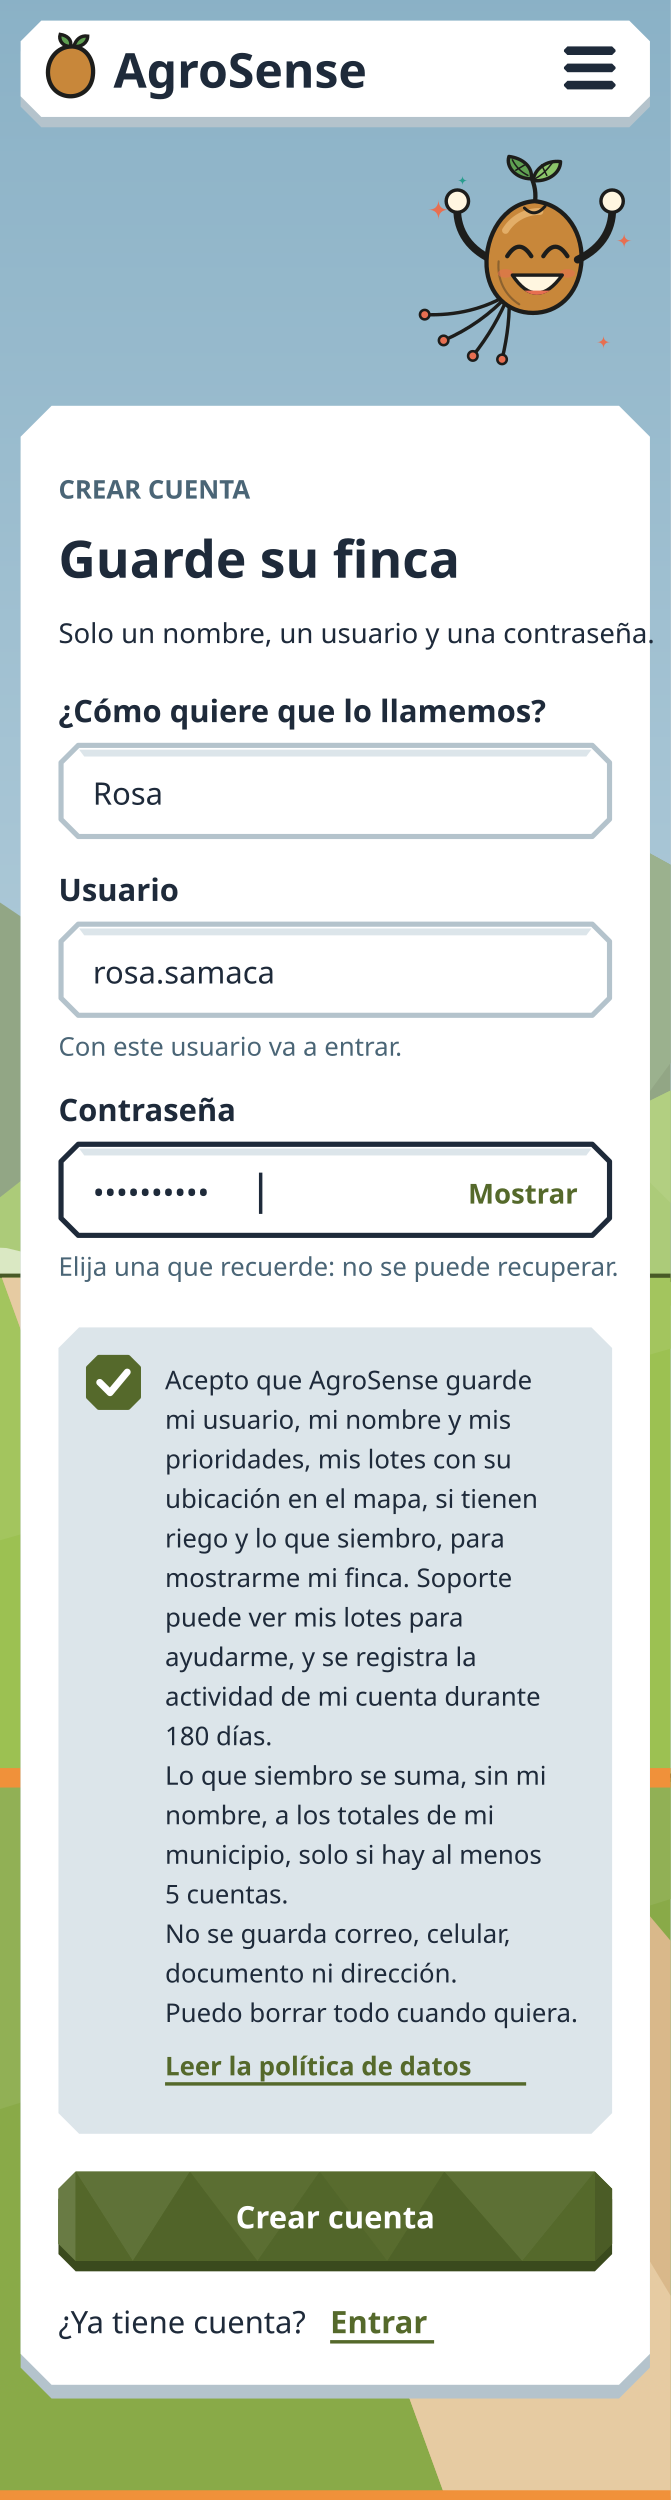
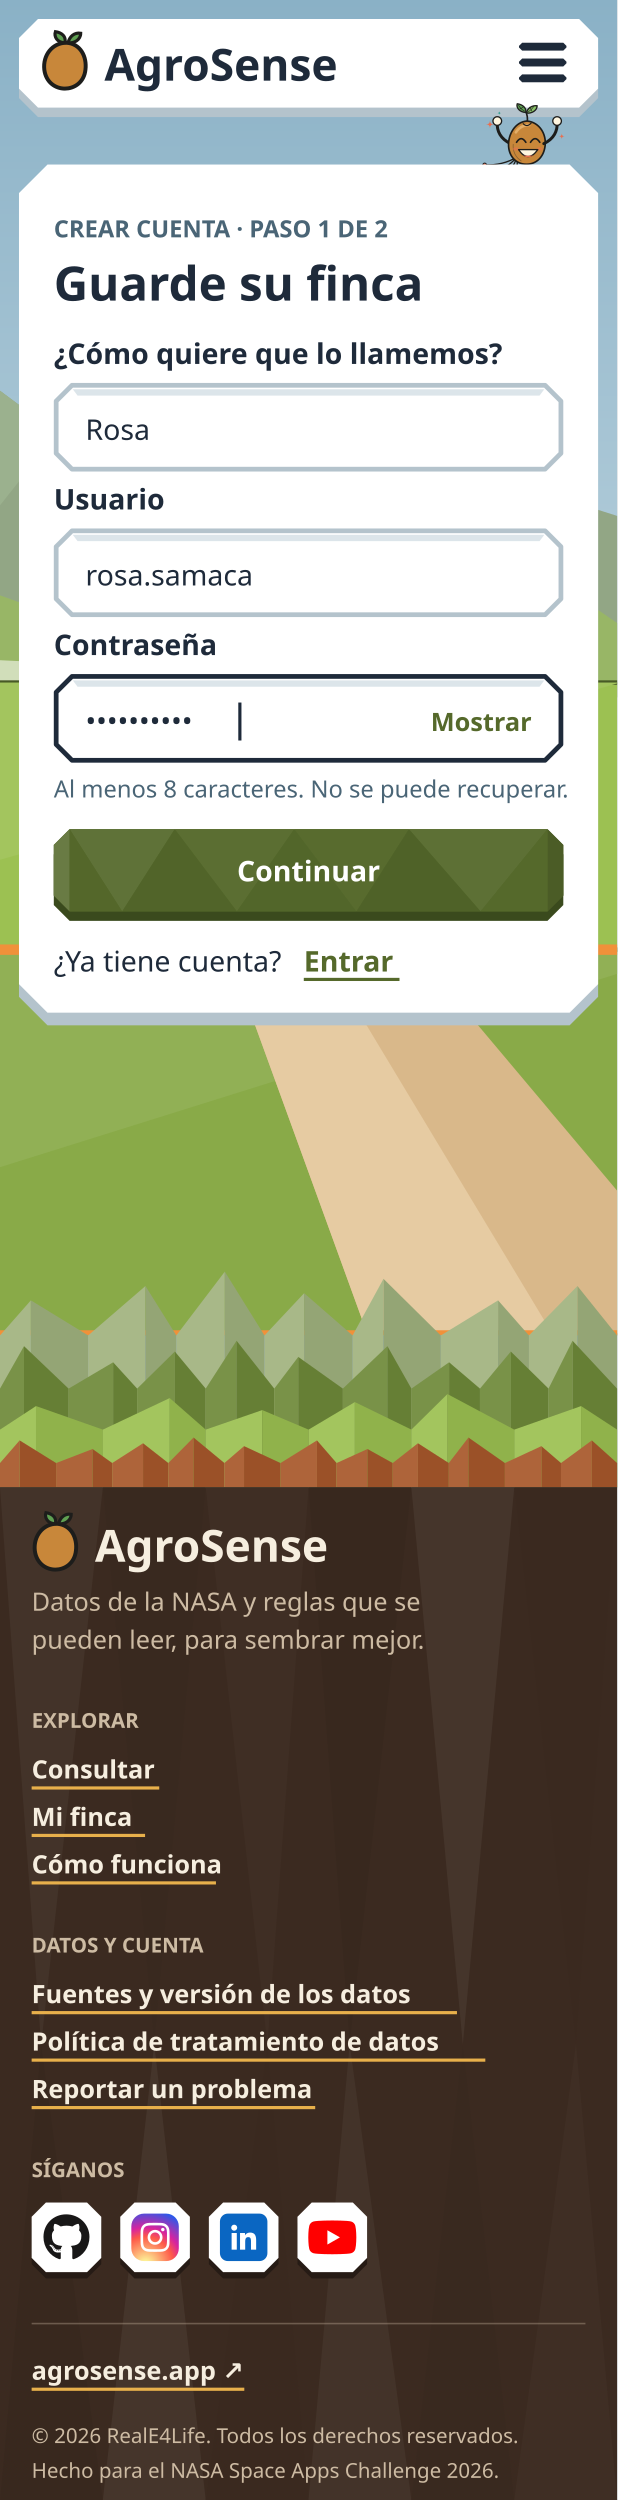
- <svg xmlns="http://www.w3.org/2000/svg" width="390" height="1454" viewBox="0 0 390 1454">
-   <rect width="390" height="1454" fill="#8FA9B8" />
+ <svg xmlns="http://www.w3.org/2000/svg" width="390" height="1580" viewBox="0 0 390 1580">
+   <rect width="390" height="1580" fill="#8FA9B8" />
  <defs>
-     <clipPath id="recorte-registro-m">
-       <rect width="390" height="1454" />
+     <clipPath id="recorte-registro-m1">
+       <rect width="390" height="844" />
    </clipPath>
  </defs>
-   <g id="fondo" clip-path="url(#recorte-registro-m)">
-     <g transform="translate(-968.2 0) scale(1.61556)">
+   <g id="fondo" clip-path="url(#recorte-registro-m1)">
+     <g transform="translate(-480.2 0) scale(0.937778)">
      <g id="cielo">
        <defs>
          <linearGradient id="cielo-vereda" x1="0" y1="0" x2="0" y2="1">
            <stop offset="0" stop-color="#8AB1C6" />
            <stop offset="1" stop-color="#E0ECF1" />
          </linearGradient>
        </defs>
        <rect width="1440" height="900" fill="url(#cielo-vereda)" />
      </g>
      <g id="lejano">
        <polygon points="-40,393.222 17.606,295.331 57.566,230.245 52.22,470 -40,470" fill="#A6BA99" />
        <polygon points="57.566,230.245 101.401,304.605 158.177,381.239 158.177,470 52.22,470" fill="#92A685" />
        <polygon points="17.606,295.331 57.566,230.245 34.913,382.666" fill="#ABBF9F" />
        <polygon points="57.566,230.245 101.401,304.605 76.811,387.302" fill="#9BB18E" />
        <polygon points="158.177,381.239 303.641,266.091 410.507,187.566 409.388,470 158.177,470" fill="#A6BA99" />
        <polygon points="410.507,187.566 550.547,292.056 667.812,371.044 667.812,470 409.388,470" fill="#92A685" />
        <polygon points="303.641,266.091 410.507,187.566 356.514,368.045" fill="#ABBF9F" />
        <polygon points="410.507,187.566 550.547,292.056 479.967,381.028" fill="#9BB18E" />
        <polygon points="667.812,371.044 727.786,317.937 790.483,283.727 776.651,470 667.812,470" fill="#A6BA99" />
        <polygon points="790.483,283.727 877.992,331.801 997.726,369.864 997.726,470 776.651,470" fill="#92A685" />
        <polygon points="727.786,317.937 790.483,283.727 752.218,393.969" fill="#ABBF9F" />
        <polygon points="790.483,283.727 877.992,331.801 827.321,400.901" fill="#9BB18E" />
        <polygon points="997.726,369.864 1125.98,279.314 1220.45,234.059 1206.02,470 997.726,470" fill="#A6BA99" />
        <polygon points="1220.45,234.059 1338.11,309.047 1480,387.666 1480,470 1206.02,470" fill="#92A685" />
        <polygon points="1125.98,279.314 1220.45,234.059 1166,374.657" fill="#ABBF9F" />
        <polygon points="1220.45,234.059 1338.11,309.047 1272.06,389.524" fill="#9BB18E" />
      </g>
      <g id="medio">
        <polygon points="-40,453.72 30.942,424.23 87.808,401.53 81.83,470 -40,470" fill="#ACCB79" />
        <polygon points="87.808,401.53 163.929,419.574 252.098,432.524 252.098,470 81.83,470" fill="#98B666" />
        <polygon points="30.942,424.23 87.808,401.53 56.386,447.115" fill="#B2CF81" />
        <polygon points="87.808,401.53 163.929,419.574 122.879,444.787" fill="#A2C26D" />
        <polygon points="252.098,432.524 325.909,371.11 403.414,346.407 437.602,470 252.098,470" fill="#ACCB79" />
        <polygon points="403.414,346.407 505.675,398.93 597.892,432.128 597.892,470 437.602,470" fill="#98B666" />
        <polygon points="325.909,371.11 403.414,346.407 381.755,420.555" fill="#B2CF81" />
        <polygon points="403.414,346.407 505.675,398.93 471.639,434.465" fill="#A2C26D" />
        <polygon points="597.892,432.128 634.525,403.363 663.918,387.487 662.606,470 597.892,470" fill="#ACCB79" />
        <polygon points="663.918,387.487 703.137,411.9 740.58,435.632 740.58,470 662.606,470" fill="#98B666" />
        <polygon points="634.525,403.363 663.918,387.487 648.565,436.681" fill="#B2CF81" />
        <polygon points="663.918,387.487 703.137,411.9 682.871,440.95" fill="#A2C26D" />
        <polygon points="740.58,435.632 813.424,406.067 868.553,378.828 878.121,470 740.58,470" fill="#ACCB79" />
        <polygon points="868.553,378.828 909.824,407.404 961.824,443.19 961.824,470 878.121,470" fill="#98B666" />
        <polygon points="813.424,406.067 868.553,378.828 845.772,438.034" fill="#B2CF81" />
        <polygon points="868.553,378.828 909.824,407.404 893.973,438.702" fill="#A2C26D" />
        <polygon points="961.824,443.19 1028.1,401.533 1082.33,363.079 1107.51,470 961.824,470" fill="#ACCB79" />
        <polygon points="1082.33,363.079 1173.04,402.21 1283.86,429.665 1283.86,470 1107.51,470" fill="#98B666" />
        <polygon points="1028.1,401.533 1082.33,363.079 1067.81,435.767" fill="#B2CF81" />
        <polygon points="1082.33,363.079 1173.04,402.21 1140.27,436.105" fill="#A2C26D" />
        <polygon points="1283.86,429.665 1333.17,395.511 1370.22,373.223 1388.64,470 1283.86,470" fill="#ACCB79" />
        <polygon points="1370.22,373.223 1434.5,397.169 1480,431.419 1480,470 1388.64,470" fill="#98B666" />
        <polygon points="1333.17,395.511 1370.22,373.223 1360.9,432.756" fill="#B2CF81" />
        <polygon points="1370.22,373.223 1434.5,397.169 1411.57,433.585" fill="#A2C26D" />
      </g>
      <g id="niebla">
        <polygon points="1079.97,474.501 1186.41,441.699 1346.07,433.499 1527.01,445.8 1612.16,474.501" fill="#FFFFFF" fill-opacity="0.55" />
        <polygon points="241.935,465.794 327.561,446.923 456,442.206 601.563,449.282 670.064,465.794" fill="#FFFFFF" fill-opacity="0.55" />
        <polygon points="-28.161,476.647 38.872,440.412 139.422,431.353 253.379,444.941 307.006,476.647" fill="#FFFFFF" fill-opacity="0.55" />
      </g>
      <g id="parcelas">
        <polygon points="-40,460 430,460 300,640 -200,640" fill="#E8B04B" stroke="#485A26" stroke-width="3" stroke-linejoin="round" />
        <polygon points="-40,460 430,460 -200,640" fill="#EAB658" />
        <polygon points="430,460 930,460 980,640 300,640" fill="#9CC152" stroke="#485A26" stroke-width="3" stroke-linejoin="round" />
        <polygon points="430,460 930,460 300,640" fill="#A3C55E" />
        <polygon points="930,460 1480,460 1640,640 980,640" fill="#6F8A3A" stroke="#485A26" stroke-width="3" stroke-linejoin="round" />
        <polygon points="930,460 1480,460 980,640" fill="#799248" />
        <polygon points="-200,640 300,640 150,900 -420,900" fill="#A8582B" stroke="#485A26" stroke-width="3" stroke-linejoin="round" />
        <polygon points="-200,640 300,640 -420,900" fill="#AE643A" />
        <polygon points="300,640 980,640 1100,900 150,900" fill="#89AA48" stroke="#485A26" stroke-width="3" stroke-linejoin="round" />
        <polygon points="300,640 980,640 150,900" fill="#91B055" />
        <polygon points="980,640 1640,640 1900,900 1100,900" fill="#E8B04B" stroke="#485A26" stroke-width="3" stroke-linejoin="round" />
        <polygon points="980,640 1640,640 1100,900" fill="#EAB658" />
      </g>
      <g id="camino">
        <polygon points="600,460 640,460 1010,900 760,900" fill="#D9B88A" />
        <polygon points="600,460 620,460 885,900 760,900" fill="#E6CBA2" />
      </g>
      <g id="arboles">
        <polygon points="116.4,470 123.6,470 122.7,446.6 117.3,446.6" fill="#924B24" />
        <polygon points="120,394.4 145.2,452 94.8,452" fill="#769044" />
        <polygon points="120,394.4 145.2,452 121.8,452" fill="#5F7732" />
        <polygon points="187.2,476 192.8,476 192.1,457.8 187.9,457.8" fill="#924B24" />
        <polygon points="190,417.2 209.6,462 170.4,462" fill="#769044" />
        <polygon points="190,417.2 209.6,462 191.4,462" fill="#5F7732" />
        <polygon points="1256,474 1264,474 1263,448 1257,448" fill="#924B24" />
        <polygon points="1260,390 1288,454 1232,454" fill="#769044" />
        <polygon points="1260,390 1288,454 1262,454" fill="#5F7732" />
        <polygon points="1327,480 1333,480 1332.25,460.5 1327.75,460.5" fill="#924B24" />
        <polygon points="1330,417 1351,465 1309,465" fill="#769044" />
        <polygon points="1330,417 1351,465 1331.5,465" fill="#5F7732" />
        <polygon points="857.6,468 862.4,468 861.8,452.4 858.2,452.4" fill="#924B24" />
        <polygon points="860,417.6 876.8,456 843.2,456" fill="#769044" />
        <polygon points="860,417.6 876.8,456 861.2,456" fill="#5F7732" />
      </g>
      <g id="casa">
        <polygon points="1040,490 1160,490 1160,560 1040,560" fill="#F6F1E6" />
        <polygon points="1160,490 1187.5,475 1187.5,545 1160,560" fill="#D4CFC6" />
        <polygon points="1030,490 1100,447.5 1170,490" fill="#A8582B" />
        <polygon points="1100,447.5 1170,490 1197.5,475 1127.5,432.5" fill="#924B24" />
        <polygon points="1088,522.5 1112,522.5 1112,560 1088,560" fill="#753C1D" />
        <polygon points="1040,547.5 1160,547.5 1160,560 1040,560" fill="#4F6624" />
      </g>
      <g id="lote-resaltado">
        <polygon points="300,640 980,640 1100,900 150,900" fill="none" stroke="#F0913A" stroke-width="7" stroke-linejoin="round" />
      </g>
    </g>
  </g>
  <g id="barra" transform="translate(0 0)">
    <polygon points="24,18 366,18 378,30 378,62 366,74 24,74 12,62 12,30" fill="#B4C3CC" />
    <polygon points="24,12 366,12 378,24 378,56 366,68 24,68 12,56 12,24" fill="#FFFFFF" />
    <g id="marca" transform="translate(26 18)">
      <path d="M16 9c9 .6 13 9 12 17-.8 8-7 12-13 12S3 34 2 26C1 17 7 9 16 9z" fill="#C8873A" stroke="#1D1D1B" stroke-width="2.5" />
      <path d="M15 9c-5 0-7-4-6-7 4 .6 7 3 6 7zm2 0c4 .6 8-2 8-6-4-.6-7 2-8 6z" fill="#5FA052" stroke="#1D1D1B" stroke-width="2" />
      <text x="40" y="33" font-family="Fredoka" font-weight="600" font-size="28" fill="#1E2A3A" text-anchor="start">AgroSense</text>
    </g>
    <polygon points="330,27 356,27 358,29 358,30 356,32 330,32 328,30 328,29" fill="#1E2A3A" />
    <polygon points="330,37 356,37 358,39 358,40 356,42 330,42 328,40 328,39" fill="#1E2A3A" />
    <polygon points="330,47 356,47 358,49 358,50 356,52 330,52 328,50 328,49" fill="#1E2A3A" />
  </g>
-   <g id="mascota" transform="translate(232 92) scale(0.5)">
+   <g id="mascota" transform="translate(300 66) scale(0.21)">
    <g id="semilla" transform="translate(0 -8)">
      <path d="M128 166 Q85 192 30 190" fill="none" stroke="#1D1D1B" stroke-width="4" stroke-linecap="round" stroke-linejoin="round" />
      <circle cx="30" cy="190" r="5.5" fill="#E76F51" stroke="#1D1D1B" stroke-width="3" />
      <path d="M128 166 Q96 201 52 220" fill="none" stroke="#1D1D1B" stroke-width="4" stroke-linecap="round" stroke-linejoin="round" />
      <circle cx="52" cy="220" r="5.5" fill="#E76F51" stroke="#1D1D1B" stroke-width="3" />
      <path d="M128 166 Q113 204 86 238" fill="none" stroke="#1D1D1B" stroke-width="4" stroke-linecap="round" stroke-linejoin="round" />
      <circle cx="86" cy="238" r="5.5" fill="#E76F51" stroke="#1D1D1B" stroke-width="3" />
      <path d="M128 166 Q130 200 120 242" fill="none" stroke="#1D1D1B" stroke-width="4" stroke-linecap="round" stroke-linejoin="round" />
      <circle cx="120" cy="242" r="5.5" fill="#E76F51" stroke="#1D1D1B" stroke-width="3" />
      <path d="M108 126 C78 112 66 88 68 62" fill="none" stroke="#1D1D1B" stroke-width="9" stroke-linecap="round" stroke-linejoin="round" />
      <circle cx="68" cy="58" r="13" fill="#FFF6E0" stroke="#1D1D1B" stroke-width="4" />
      <path d="M158 62 C160 48 158 40 154 30" fill="none" stroke="#1D1D1B" stroke-width="5" stroke-linecap="round" stroke-linejoin="round" />
      <path d="M154 32 C136 32 124 18 128 6 C144 8 156 18 154 32Z" fill="#5FA052" stroke="#1D1D1B" stroke-width="4" stroke-linecap="round" stroke-linejoin="round" />
      <path d="M156 34 C172 36 188 26 188 12 C172 10 158 20 156 34Z" fill="#8CC56A" stroke="#1D1D1B" stroke-width="4" stroke-linecap="round" stroke-linejoin="round" />
      <path d="M150 28 C142 24 136 18 132 10 M146 16 L136 22 M178 14 C172 22 166 28 158 32 M172 28 L166 16" fill="none" stroke="#1D1D1B" stroke-width="1.8" stroke-linecap="round" stroke-linejoin="round" />
      <path d="M158 58 C196 62 216 98 212 132 C208 168 184 188 156 188 C126 188 104 166 102 134 C100 98 122 60 158 58Z" fill="#C8873A" stroke="#1D1D1B" stroke-width="5" stroke-linecap="round" stroke-linejoin="round" />
      <path d="M124 92 A46 46 0 0 1 164 70" fill="none" stroke="#E3AE68" stroke-width="8" stroke-linecap="round" stroke-linejoin="round" />
      <path d="M116 128 C114 150 124 168 140 178" fill="none" stroke="#1D1D1B" stroke-width="2.5" stroke-linecap="round" stroke-linejoin="round" opacity="0.35" />
      <path d="M146 66 Q158 78 170 64" fill="none" stroke="#1D1D1B" stroke-width="3.5" stroke-linecap="round" stroke-linejoin="round" />
      <ellipse cx="124" cy="142" rx="9" ry="5" fill="#E76F51" opacity="0.55" />
      <ellipse cx="196" cy="142" rx="9" ry="5" fill="#E76F51" opacity="0.55" />
      <path d="M126 122 Q140 100 154 122" fill="none" stroke="#1D1D1B" stroke-width="5" stroke-linecap="round" stroke-linejoin="round" />
      <path d="M168 122 Q182 100 196 122" fill="none" stroke="#1D1D1B" stroke-width="5" stroke-linecap="round" stroke-linejoin="round" />
      <path d="M132 144 Q160 186 190 144Z" fill="#FFF6E0" stroke="#1D1D1B" stroke-width="4" stroke-linecap="round" stroke-linejoin="round" />
      <path d="M146 162 Q160 172 176 162" fill="#E76F51" />
      <path d="M208 126 C238 112 250 88 248 62" fill="none" stroke="#1D1D1B" stroke-width="9" stroke-linecap="round" stroke-linejoin="round" />
      <circle cx="248" cy="58" r="13" fill="#FFF6E0" stroke="#1D1D1B" stroke-width="4" />
    </g>
    <path d="M46 48 Q46 60 58 60 Q46 60 46 72 Q46 60 34 60 Q46 60 46 48Z" fill="#E76F51" />
    <path d="M262 87 Q262 96 271 96 Q262 96 262 105 Q262 96 253 96 Q262 96 262 87Z" fill="#E76F51" />
    <path d="M238 206 Q238 214 246 214 Q238 214 238 222 Q238 214 230 214 Q238 214 238 206Z" fill="#E76F51" />
    <path d="M74 20 Q74 26 80 26 Q74 26 74 32 Q74 26 68 26 Q74 26 74 20Z" fill="#2A9D8F" />
  </g>
-   <g id="tarjeta" transform="translate(12 236)">
-     <polygon points="18,8 348,8 366,26 366,1141 348,1159 18,1159 0,1141 0,26" fill="#B4C3CC" />
-     <polygon points="18,0 348,0 366,18 366,1133 348,1151 18,1151 0,1133 0,18" fill="#FFFFFF" />
-   </g>
-   <g id="contenido" transform="translate(12 236)">
-     <text x="22" y="54" font-family="Atkinson Hyperlegible" font-weight="700" font-size="15" fill="#4A6576" text-anchor="start">CREAR CUENTA</text>
-     <text x="22" y="100" font-family="Fredoka" font-weight="600" font-size="30" fill="#1E2A3A" text-anchor="start">Guarde su finca</text>
-     <text x="22" y="138" font-family="Atkinson Hyperlegible" font-weight="400" font-size="16" fill="#1E2A3A" text-anchor="start">Solo un nombre, un usuario y una contraseña.</text>
-     <g id="campo-nombre" transform="translate(22 184)">
+   <g id="tarjeta" transform="translate(12 104)">
+     <polygon points="18,8 348,8 366,26 366,526 348,544 18,544 0,526 0,26" fill="#B4C3CC" />
+     <polygon points="18,0 348,0 366,18 366,518 348,536 18,536 0,518 0,18" fill="#FFFFFF" />
+   </g>
+   <g id="contenido" transform="translate(12 104)">
+     <text x="22" y="46" font-family="Atkinson Hyperlegible" font-weight="700" font-size="15" fill="#4A6576" text-anchor="start">CREAR CUENTA · PASO 1 DE 2</text>
+     <text x="22" y="86" font-family="Fredoka" font-weight="600" font-size="30" fill="#1E2A3A" text-anchor="start">Guarde su finca</text>
+     <g id="campo-nombre" transform="translate(22 126)">
      <text x="0" y="0" font-family="Atkinson Hyperlegible" font-weight="700" font-size="18" fill="#1E2A3A" text-anchor="start">¿Cómo quiere que lo llamemos?</text>
      <polygon points="11.5,13.5 310.5,13.5 320.5,23.5 320.5,56.5 310.5,66.5 11.5,66.5 1.5,56.5 1.5,23.5" fill="#FFFFFF" stroke="#B4C3CC" stroke-width="3" stroke-linejoin="round" />
      <polygon points="12,16 310,16 307,20 15,20" fill="#DCE5EA" />
      <text x="20" y="48" font-family="Atkinson Hyperlegible" font-weight="400" font-size="18" fill="#1E2A3A" text-anchor="start">Rosa</text>
    </g>
-     <g id="campo-usuario" transform="translate(22 288)">
+     <g id="campo-usuario" transform="translate(22 218)">
      <text x="0" y="0" font-family="Atkinson Hyperlegible" font-weight="700" font-size="18" fill="#1E2A3A" text-anchor="start">Usuario</text>
      <polygon points="11.5,13.5 310.5,13.5 320.5,23.5 320.5,56.5 310.5,66.5 11.5,66.5 1.5,56.5 1.5,23.5" fill="#FFFFFF" stroke="#B4C3CC" stroke-width="3" stroke-linejoin="round" />
      <polygon points="12,16 310,16 307,20 15,20" fill="#DCE5EA" />
      <text x="20" y="48" font-family="Atkinson Hyperlegible" font-weight="400" font-size="18" fill="#1E2A3A" text-anchor="start">rosa.samaca</text>
-       <text x="0" y="90" font-family="Atkinson Hyperlegible" font-weight="400" font-size="15" fill="#4A6576" text-anchor="start">Con este usuario va a entrar.</text>
-     </g>
-     <g id="campo-contrasena" transform="translate(22 416)">
+     </g>
+     <g id="campo-contrasena" transform="translate(22 310)">
      <text x="0" y="0" font-family="Atkinson Hyperlegible" font-weight="700" font-size="18" fill="#1E2A3A" text-anchor="start">Contraseña</text>
      <polygon points="11.5,13.5 310.5,13.5 320.5,23.5 320.5,56.5 310.5,66.5 11.5,66.5 1.5,56.5 1.5,23.5" fill="#FFFFFF" stroke="#1E2A3A" stroke-width="3" stroke-linejoin="round" />
      <polygon points="12,16 310,16 307,20 15,20" fill="#DCE5EA" />
      <text x="20" y="48" font-family="Atkinson Hyperlegible" font-weight="400" font-size="18" fill="#1E2A3A" text-anchor="start">••••••••••</text>
      <rect x="116.6" y="30" width="2" height="24" fill="#1E2A3A" />
      <text x="302" y="48" font-family="Atkinson Hyperlegible" font-weight="700" font-size="16" fill="#55692B" text-anchor="end">Mostrar</text>
-       <text x="0" y="90" font-family="Atkinson Hyperlegible" font-weight="400" font-size="15" fill="#4A6576" text-anchor="start">Elija una que recuerde: no se puede recuperar.</text>
-     </g>
-     <g id="consentimiento" transform="translate(22 536)">
-       <polygon points="12,0 310,0 322,12 322,457 310,469 12,469 0,457 0,12" fill="#DCE5EA" />
-       <g id="casilla" transform="translate(16 16)">
-         <polygon points="7.5,1.5 24.5,1.5 30.5,7.5 30.5,24.5 24.5,30.5 7.5,30.5 1.5,24.5 1.5,7.5" fill="#55692B" stroke="#55692B" stroke-width="3" stroke-linejoin="round" />
-         <polyline points="8,16 14,22 24,10" fill="none" stroke="#FFFFFF" stroke-width="4" stroke-linecap="round" stroke-linejoin="round" />
-       </g>
-       <text x="62" y="36" font-family="Atkinson Hyperlegible" font-weight="400" font-size="15" fill="#1E2A3A" text-anchor="start">Acepto que AgroSense guarde</text>
-       <text x="62" y="59" font-family="Atkinson Hyperlegible" font-weight="400" font-size="15" fill="#1E2A3A" text-anchor="start">mi usuario, mi nombre y mis</text>
-       <text x="62" y="82" font-family="Atkinson Hyperlegible" font-weight="400" font-size="15" fill="#1E2A3A" text-anchor="start">prioridades, mis lotes con su</text>
-       <text x="62" y="105" font-family="Atkinson Hyperlegible" font-weight="400" font-size="15" fill="#1E2A3A" text-anchor="start">ubicación en el mapa, si tienen</text>
-       <text x="62" y="128" font-family="Atkinson Hyperlegible" font-weight="400" font-size="15" fill="#1E2A3A" text-anchor="start">riego y lo que siembro, para</text>
-       <text x="62" y="151" font-family="Atkinson Hyperlegible" font-weight="400" font-size="15" fill="#1E2A3A" text-anchor="start">mostrarme mi finca. Soporte</text>
-       <text x="62" y="174" font-family="Atkinson Hyperlegible" font-weight="400" font-size="15" fill="#1E2A3A" text-anchor="start">puede ver mis lotes para</text>
-       <text x="62" y="197" font-family="Atkinson Hyperlegible" font-weight="400" font-size="15" fill="#1E2A3A" text-anchor="start">ayudarme, y se registra la</text>
-       <text x="62" y="220" font-family="Atkinson Hyperlegible" font-weight="400" font-size="15" fill="#1E2A3A" text-anchor="start">actividad de mi cuenta durante</text>
-       <text x="62" y="243" font-family="Atkinson Hyperlegible" font-weight="400" font-size="15" fill="#1E2A3A" text-anchor="start">180 días.</text>
-       <text x="62" y="266" font-family="Atkinson Hyperlegible" font-weight="400" font-size="15" fill="#1E2A3A" text-anchor="start">Lo que siembro se suma, sin mi</text>
-       <text x="62" y="289" font-family="Atkinson Hyperlegible" font-weight="400" font-size="15" fill="#1E2A3A" text-anchor="start">nombre, a los totales de mi</text>
-       <text x="62" y="312" font-family="Atkinson Hyperlegible" font-weight="400" font-size="15" fill="#1E2A3A" text-anchor="start">municipio, solo si hay al menos</text>
-       <text x="62" y="335" font-family="Atkinson Hyperlegible" font-weight="400" font-size="15" fill="#1E2A3A" text-anchor="start">5 cuentas.</text>
-       <text x="62" y="358" font-family="Atkinson Hyperlegible" font-weight="400" font-size="15" fill="#1E2A3A" text-anchor="start">No se guarda correo, celular,</text>
-       <text x="62" y="381" font-family="Atkinson Hyperlegible" font-weight="400" font-size="15" fill="#1E2A3A" text-anchor="start">documento ni dirección.</text>
-       <text x="62" y="404" font-family="Atkinson Hyperlegible" font-weight="400" font-size="15" fill="#1E2A3A" text-anchor="start">Puedo borrar todo cuando quiera.</text>
-       <text x="62" y="435" font-family="Atkinson Hyperlegible" font-weight="700" font-size="15" fill="#55692B" text-anchor="start">Leer la política de datos</text>
-       <rect x="62" y="439" width="210" height="2" fill="#55692B" />
-     </g>
-     <g id="boton-primary" transform="translate(22 1027)">
+       <text x="0" y="90" font-family="Atkinson Hyperlegible" font-weight="400" font-size="15" fill="#4A6576" text-anchor="start">Al menos 8 caracteres. No se puede recuperar.</text>
+     </g>
+     <g id="boton-primary" transform="translate(22 420)">
      <polygon points="10,6 312,6 322,16 322,48 312,58 10,58 0,48 0,16" fill="#3A4A1D" />
      <polygon points="10,0 312,0 322,10 322,42 312,52 10,52 0,42 0,10" fill="#55692B" />
      <polygon points="10,0 10,52 0,42 0,10" fill="#697B44" />
      <polygon points="312,0 322,10 322,42 312,52" fill="#4B5C26" />
      <polygon points="10,0 76.44,0 43.22,52" fill="#5F7238" />
      <polygon points="10,0 43.22,52 10,52" fill="#54672A" />
      <polygon points="76.44,0 151.94,0 115.7,52" fill="#5B6E32" />
      <polygon points="76.44,0 115.7,52 43.22,52" fill="#516429" />
      <polygon points="151.94,0 224.42,0 191.2,52" fill="#586B2E" />
      <polygon points="151.94,0 191.2,52 115.7,52" fill="#52662A" />
      <polygon points="224.42,0 312,0 269.72,52" fill="#5D7035" />
      <polygon points="224.42,0 269.72,52 191.2,52" fill="#4F6228" />
      <polygon points="312,0 312,52 269.72,52" fill="#55692B" />
-       <text x="161" y="33" font-family="Atkinson Hyperlegible" font-weight="700" font-size="18" fill="#FFFFFF" text-anchor="middle">Crear cuenta</text>
-     </g>
-     <text x="22" y="1121" font-family="Atkinson Hyperlegible" font-weight="400" font-size="18" fill="#1E2A3A" text-anchor="start">¿Ya tiene cuenta?</text>
-     <text x="180" y="1121" font-family="Atkinson Hyperlegible" font-weight="700" font-size="18" fill="#55692B" text-anchor="start">Entrar</text>
-     <rect x="180" y="1125" width="60.48" height="2" fill="#55692B" />
+       <text x="161" y="33" font-family="Atkinson Hyperlegible" font-weight="700" font-size="18" fill="#FFFFFF" text-anchor="middle">Continuar</text>
+     </g>
+     <text x="22" y="510" font-family="Atkinson Hyperlegible" font-weight="400" font-size="18" fill="#1E2A3A" text-anchor="start">¿Ya tiene cuenta?</text>
+     <text x="180" y="510" font-family="Atkinson Hyperlegible" font-weight="700" font-size="18" fill="#55692B" text-anchor="start">Entrar</text>
+     <rect x="180" y="514" width="60.48" height="2" fill="#55692B" />
+   </g>
+   <g id="pie" transform="translate(0 844)">
+     <rect x="0" y="0" width="390" height="96" fill="#8FA9B8" />
+     <polygon points="0,0 19.5,-22.176 19.5,96 0,96" fill="#A8B888" />
+     <polygon points="19.5,-22.176 55.714,0 55.714,96 19.5,96" fill="#94A575" />
+     <polygon points="55.714,0 91.929,-31.248 91.929,96 55.714,96" fill="#A8B888" />
+     <polygon points="91.929,-31.248 111.429,0 111.429,96 91.929,96" fill="#94A575" />
+     <polygon points="111.429,0 142.071,-40.32 142.071,96 111.429,96" fill="#A8B888" />
+     <polygon points="142.071,-40.32 167.143,0 167.143,96 142.071,96" fill="#94A575" />
+     <polygon points="167.143,0 192.214,-26.712 192.214,96 167.143,96" fill="#A8B888" />
+     <polygon points="192.214,-26.712 222.857,0 222.857,96 192.214,96" fill="#94A575" />
+     <polygon points="222.857,0 242.357,-35.784 242.357,96 222.857,96" fill="#A8B888" />
+     <polygon points="242.357,-35.784 278.571,0 278.571,96 242.357,96" fill="#94A575" />
+     <polygon points="278.571,0 314.786,-22.176 314.786,96 278.571,96" fill="#A8B888" />
+     <polygon points="314.786,-22.176 334.286,0 334.286,96 314.786,96" fill="#94A575" />
+     <polygon points="334.286,0 364.929,-31.248 364.929,96 334.286,96" fill="#A8B888" />
+     <polygon points="364.929,-31.248 390,0 390,96 364.929,96" fill="#94A575" />
+     <polygon points="0,33.6 15.167,6.762 15.167,96 0,96" fill="#799248" />
+     <polygon points="15.167,6.762 43.333,33.6 43.333,96 15.167,96" fill="#667F35" />
+     <polygon points="43.333,33.6 71.5,16.968 71.5,96 43.333,96" fill="#799248" />
+     <polygon points="71.5,16.968 86.667,33.6 86.667,96 71.5,96" fill="#667F35" />
+     <polygon points="86.667,33.6 110.5,10.164 110.5,96 86.667,96" fill="#799248" />
+     <polygon points="110.5,10.164 130,33.6 130,96 110.5,96" fill="#667F35" />
+     <polygon points="130,33.6 149.5,3.36 149.5,96 130,96" fill="#799248" />
+     <polygon points="149.5,3.36 173.333,33.6 173.333,96 149.5,96" fill="#667F35" />
+     <polygon points="173.333,33.6 188.5,13.566 188.5,96 173.333,96" fill="#799248" />
+     <polygon points="188.5,13.566 216.667,33.6 216.667,96 188.5,96" fill="#667F35" />
+     <polygon points="216.667,33.6 244.833,6.762 244.833,96 216.667,96" fill="#799248" />
+     <polygon points="244.833,6.762 260,33.6 260,96 244.833,96" fill="#667F35" />
+     <polygon points="260,33.6 283.833,16.968 283.833,96 260,96" fill="#799248" />
+     <polygon points="283.833,16.968 303.333,33.6 303.333,96 283.833,96" fill="#667F35" />
+     <polygon points="303.333,33.6 322.833,10.164 322.833,96 303.333,96" fill="#799248" />
+     <polygon points="322.833,10.164 346.667,33.6 346.667,96 322.833,96" fill="#667F35" />
+     <polygon points="346.667,33.6 361.833,3.36 361.833,96 346.667,96" fill="#799248" />
+     <polygon points="361.833,3.36 390,33.6 390,96 361.833,96" fill="#667F35" />
+     <polygon points="0,59.52 22.75,44.638 22.75,96 0,96" fill="#A3C55E" />
+     <polygon points="22.75,44.638 65,59.52 65,96 22.75,96" fill="#90B24B" />
+     <polygon points="65,59.52 107.25,39.583 107.25,96 65,96" fill="#A3C55E" />
+     <polygon points="107.25,39.583 130,59.52 130,96 107.25,96" fill="#90B24B" />
+     <polygon points="130,59.52 165.75,47.165 165.75,96 130,96" fill="#A3C55E" />
+     <polygon points="165.75,47.165 195,59.52 195,96 165.75,96" fill="#90B24B" />
+     <polygon points="195,59.52 224.25,42.11 224.25,96 195,96" fill="#A3C55E" />
+     <polygon points="224.25,42.11 260,59.52 260,96 224.25,96" fill="#90B24B" />
+     <polygon points="260,59.52 282.75,37.056 282.75,96 260,96" fill="#A3C55E" />
+     <polygon points="282.75,37.056 325,59.52 325,96 282.75,96" fill="#90B24B" />
+     <polygon points="325,59.52 367.25,44.638 367.25,96 325,96" fill="#A3C55E" />
+     <polygon points="367.25,44.638 390,59.52 390,96 367.25,96" fill="#90B24B" />
+     <polygon points="0,80.64 12.409,66.326 12.409,96 0,96" fill="#AE643A" />
+     <polygon points="12.409,66.326 35.455,80.64 35.455,96 12.409,96" fill="#9B5128" />
+     <polygon points="35.455,80.64 58.5,71.77 58.5,96 35.455,96" fill="#AE643A" />
+     <polygon points="58.5,71.77 70.909,80.64 70.909,96 58.5,96" fill="#9B5128" />
+     <polygon points="70.909,80.64 90.409,68.141 90.409,96 70.909,96" fill="#AE643A" />
+     <polygon points="90.409,68.141 106.364,80.64 106.364,96 90.409,96" fill="#9B5128" />
+     <polygon points="106.364,80.64 122.318,64.512 122.318,96 106.364,96" fill="#AE643A" />
+     <polygon points="122.318,64.512 141.818,80.64 141.818,96 122.318,96" fill="#9B5128" />
+     <polygon points="141.818,80.64 154.227,69.955 154.227,96 141.818,96" fill="#AE643A" />
+     <polygon points="154.227,69.955 177.273,80.64 177.273,96 154.227,96" fill="#9B5128" />
+     <polygon points="177.273,80.64 200.318,66.326 200.318,96 177.273,96" fill="#AE643A" />
+     <polygon points="200.318,66.326 212.727,80.64 212.727,96 200.318,96" fill="#9B5128" />
+     <polygon points="212.727,80.64 232.227,71.77 232.227,96 212.727,96" fill="#AE643A" />
+     <polygon points="232.227,71.77 248.182,80.64 248.182,96 232.227,96" fill="#9B5128" />
+     <polygon points="248.182,80.64 264.136,68.141 264.136,96 248.182,96" fill="#AE643A" />
+     <polygon points="264.136,68.141 283.636,80.64 283.636,96 264.136,96" fill="#9B5128" />
+     <polygon points="283.636,80.64 296.045,64.512 296.045,96 283.636,96" fill="#AE643A" />
+     <polygon points="296.045,64.512 319.091,80.64 319.091,96 296.045,96" fill="#9B5128" />
+     <polygon points="319.091,80.64 342.136,69.955 342.136,96 319.091,96" fill="#AE643A" />
+     <polygon points="342.136,69.955 354.545,80.64 354.545,96 342.136,96" fill="#9B5128" />
+     <polygon points="354.545,80.64 374.045,66.326 374.045,96 354.545,96" fill="#AE643A" />
+     <polygon points="374.045,66.326 390,80.64 390,96 374.045,96" fill="#9B5128" />
+     <rect x="0" y="96" width="390" height="640" fill="#3B2A20" />
+     <polygon points="0,96 65,96 26,448" fill="#433329" />
+     <polygon points="26,448 65,736 0,736" fill="#38281E" />
+     <polygon points="65,96 130,96 97.5,448" fill="#39291F" />
+     <polygon points="97.5,448 130,736 65,736" fill="#45352B" />
+     <polygon points="130,96 195,96 169,448" fill="#3F2E24" />
+     <polygon points="169,448 195,736 130,736" fill="#3A291F" />
+     <polygon points="195,96 260,96 221,448" fill="#38281E" />
+     <polygon points="221,448 260,736 195,736" fill="#433329" />
+     <polygon points="260,96 325,96 292.5,448" fill="#45352B" />
+     <polygon points="292.5,448 325,736 260,736" fill="#39291F" />
+     <polygon points="325,96 390,96 364,448" fill="#3A291F" />
+     <polygon points="364,448 390,736 325,736" fill="#3F2E24" />
+     <g id="marca" transform="translate(20 110)">
+       <path d="M16 9c9 .6 13 9 12 17-.8 8-7 12-13 12S3 34 2 26C1 17 7 9 16 9z" fill="#C8873A" stroke="#1D1D1B" stroke-width="2.5" />
+       <path d="M15 9c-5 0-7-4-6-7 4 .6 7 3 6 7zm2 0c4 .6 8-2 8-6-4-.6-7 2-8 6z" fill="#5FA052" stroke="#1D1D1B" stroke-width="2" />
+       <text x="40" y="33" font-family="Fredoka" font-weight="600" font-size="28" fill="#F6EEDF" text-anchor="start">AgroSense</text>
+     </g>
+     <text x="20" y="174" font-family="Atkinson Hyperlegible" font-weight="400" font-size="16" fill="#CDBBA3" text-anchor="start">Datos de la NASA y reglas que se</text>
+     <text x="20" y="198" font-family="Atkinson Hyperlegible" font-weight="400" font-size="16" fill="#CDBBA3" text-anchor="start">pueden leer, para sembrar mejor.</text>
+     <text x="20" y="248" font-family="Atkinson Hyperlegible" font-weight="700" font-size="13" fill="#CDBBA3" text-anchor="start">EXPLORAR</text>
+     <text x="20" y="280" font-family="Atkinson Hyperlegible" font-weight="700" font-size="16" fill="#F6EEDF" text-anchor="start">Consultar</text>
+     <rect x="20" y="285" width="80.64" height="2" fill="#E8B04B" />
+     <text x="20" y="310" font-family="Atkinson Hyperlegible" font-weight="700" font-size="16" fill="#F6EEDF" text-anchor="start">Mi finca</text>
+     <rect x="20" y="315" width="71.68" height="2" fill="#E8B04B" />
+     <text x="20" y="340" font-family="Atkinson Hyperlegible" font-weight="700" font-size="16" fill="#F6EEDF" text-anchor="start">Cómo funciona</text>
+     <rect x="20" y="345" width="116.48" height="2" fill="#E8B04B" />
+     <text x="20" y="390" font-family="Atkinson Hyperlegible" font-weight="700" font-size="13" fill="#CDBBA3" text-anchor="start">DATOS Y CUENTA</text>
+     <text x="20" y="422" font-family="Atkinson Hyperlegible" font-weight="700" font-size="16" fill="#F6EEDF" text-anchor="start">Fuentes y versión de los datos</text>
+     <rect x="20" y="427" width="268.8" height="2" fill="#E8B04B" />
+     <text x="20" y="452" font-family="Atkinson Hyperlegible" font-weight="700" font-size="16" fill="#F6EEDF" text-anchor="start">Política de tratamiento de datos</text>
+     <rect x="20" y="457" width="286.72" height="2" fill="#E8B04B" />
+     <text x="20" y="482" font-family="Atkinson Hyperlegible" font-weight="700" font-size="16" fill="#F6EEDF" text-anchor="start">Reportar un problema</text>
+     <rect x="20" y="487" width="179.2" height="2" fill="#E8B04B" />
+     <text x="20" y="532" font-family="Atkinson Hyperlegible" font-weight="700" font-size="13" fill="#CDBBA3" text-anchor="start">SÍGANOS</text>
+     <g id="red-github" transform="translate(20 548)">
+       <polygon points="9,4 35,4 44,13 44,39 35,48 9,48 0,39 0,13" fill="#261B15" />
+       <polygon points="9,0 35,0 44,9 44,35 35,44 9,44 0,35 0,9" fill="#FFFFFF" />
+       <path transform="translate(7.47 7.00) scale(0.0586)" d="M165.9 397.4c0 2-2.3 3.6-5.2 3.6-3.3.3-5.6-1.3-5.6-3.6 0-2 2.3-3.6 5.2-3.6 3-.3 5.6 1.3 5.6 3.6zm-31.1-4.5c-.7 2 1.3 4.3 4.3 4.9 2.6 1 5.6 0 6.2-2s-1.3-4.3-4.3-5.2c-2.6-.7-5.5.3-6.2 2.3zm44.2-1.7c-2.9.7-4.9 2.6-4.6 4.9.3 2 2.9 3.3 5.9 2.6 2.9-.7 4.9-2.6 4.6-4.6-.3-1.9-3-3.2-5.9-2.9zM244.8 8C106.1 8 0 113.3 0 252c0 110.9 69.8 205.8 169.5 239.2 12.8 2.3 17.3-5.6 17.3-12.1 0-6.2-.3-40.4-.3-61.4 0 0-70 15-84.7-29.8 0 0-11.4-29.1-27.8-36.6 0 0-22.9-15.7 1.6-15.4 0 0 24.9 2 38.6 25.8 21.9 38.6 58.6 27.5 72.9 20.9 2.3-16 8.8-27.1 16-33.7-55.9-6.2-112.3-14.3-112.3-110.5 0-27.5 7.6-41.3 23.6-58.9-2.6-6.5-11.1-33.3 2.6-67.9 20.9-6.5 69 27 69 27 20-5.6 41.5-8.5 62.8-8.5s42.8 2.9 62.8 8.5c0 0 48.1-33.6 69-27 13.7 34.7 5.2 61.4 2.6 67.9 16 17.7 25.8 31.5 25.8 58.9 0 96.5-58.9 104.2-114.8 110.5 9.2 7.9 17 22.9 17 46.4 0 33.7-.3 75.4-.3 83.6 0 6.5 4.6 14.4 17.3 12.1C428.2 457.8 496 362.9 496 252 496 113.3 383.5 8 244.8 8zM97.2 352.9c-1.3 1-1 3.3.7 5.2 1.6 1.6 3.9 2.3 5.2 1 1.3-1 1-3.3-.7-5.2-1.6-1.6-3.9-2.3-5.2-1zm-10.8-8.1c-.7 1.3.3 2.9 2.3 3.9 1.6 1 3.6.7 4.3-.7.7-1.3-.3-2.9-2.3-3.9-2-.6-3.6-.3-4.3.7zm32.4 35.6c-1.6 1.3-1 4.3 1.3 6.2 2.3 2.3 5.2 2.6 6.5 1 1.3-1.3.7-4.3-1.3-6.2-2.2-2.3-5.2-2.6-6.5-1zm-11.4-14.7c-1.6 1-1.6 3.6 0 5.9 1.6 2.3 4.3 3.3 5.6 2.3 1.6-1.3 1.6-3.9 0-6.2-1.4-2.3-4-3.3-5.6-2z" fill="#181717" />
+     </g>
+     <g id="red-instagram" transform="translate(76 548)">
+       <polygon points="9,4 35,4 44,13 44,39 35,48 9,48 0,39 0,13" fill="#261B15" />
+       <polygon points="9,0 35,0 44,9 44,35 35,44 9,44 0,35 0,9" fill="#FFFFFF" />
+       <defs>
+         <radialGradient id="ig-degradado" cx="0.3" cy="1.07" r="1.3">
+           <stop offset="0" stop-color="#FDF497" />
+           <stop offset="0.05" stop-color="#FDF497" />
+           <stop offset="0.45" stop-color="#FD5949" />
+           <stop offset="0.6" stop-color="#D6249F" />
+           <stop offset="0.9" stop-color="#285AEB" />
+         </radialGradient>
+       </defs>
+       <rect x="7.0" y="7.0" width="30" height="30" rx="8" fill="url(#ig-degradado)" />
+       <path transform="translate(12.81 11.50) scale(0.041)" d="M224.1 141c-63.6 0-114.9 51.3-114.9 114.9s51.3 114.9 114.9 114.9S339 319.5 339 255.9 287.7 141 224.1 141zm0 189.6c-41.1 0-74.7-33.5-74.7-74.7s33.5-74.7 74.7-74.7 74.7 33.5 74.7 74.7-33.6 74.7-74.7 74.7zm146.4-194.3c0 14.9-12 26.8-26.8 26.8-14.9 0-26.8-12-26.8-26.8s12-26.8 26.8-26.8 26.8 12 26.8 26.8zm76.1 27.2c-1.7-35.9-9.9-67.7-36.2-93.9-26.2-26.2-58-34.4-93.9-36.2-37-2.1-147.9-2.1-184.9 0-35.8 1.7-67.6 9.9-93.9 36.1s-34.4 58-36.2 93.9c-2.1 37-2.1 147.9 0 184.9 1.7 35.9 9.9 67.7 36.2 93.9s58 34.4 93.9 36.2c37 2.1 147.9 2.1 184.9 0 35.9-1.7 67.7-9.9 93.9-36.2 26.2-26.2 34.4-58 36.2-93.9 2.1-37 2.1-147.8 0-184.8zM398.8 388c-7.8 19.6-22.9 34.7-42.6 42.6-29.5 11.7-99.5 9-132.1 9s-102.7 2.6-132.1-9c-19.6-7.8-34.7-22.9-42.6-42.6-11.7-29.5-9-99.5-9-132.1s-2.6-102.7 9-132.1c7.8-19.6 22.9-34.7 42.6-42.6 29.5-11.7 99.5-9 132.1-9s102.7-2.6 132.1 9c19.6 7.8 34.7 22.9 42.6 42.6 11.7 29.5 9 99.5 9 132.1s2.7 102.7-9 132.1z" fill="#FFFFFF" />
+     </g>
+     <g id="red-linkedin" transform="translate(132 548)">
+       <polygon points="9,4 35,4 44,13 44,39 35,48 9,48 0,39 0,13" fill="#261B15" />
+       <polygon points="9,0 35,0 44,9 44,35 35,44 9,44 0,35 0,9" fill="#FFFFFF" />
+       <rect x="7.0" y="7.0" width="30" height="30" rx="5" fill="#0A66C2" />
+       <path transform="translate(14.12 14.00) scale(0.0352)" d="M100.28 448H7.4V148.9h92.88zM53.79 108.1C24.09 108.1 0 83.5 0 53.8a53.79 53.79 0 0 1 107.58 0c0 29.7-24.1 54.3-53.79 54.3zM447.9 448h-92.68V302.4c0-34.7-.7-79.2-48.29-79.2-48.29 0-55.69 37.7-55.69 76.7V448h-92.78V148.9h89.08v40.8h1.3c12.4-23.5 42.69-48.3 87.88-48.3 94 0 111.28 61.9 111.28 142.3V448z" fill="#FFFFFF" />
+     </g>
+     <g id="red-youtube" transform="translate(188 548)">
+       <polygon points="9,4 35,4 44,13 44,39 35,48 9,48 0,39 0,13" fill="#261B15" />
+       <polygon points="9,0 35,0 44,9 44,35 35,44 9,44 0,35 0,9" fill="#FFFFFF" />
+       <rect x="16.0" y="16.0" width="12" height="12" fill="#FFFFFF" />
+       <path transform="translate(6.00 7.78) scale(0.0556)" d="M549.655 124.083c-6.281-23.65-24.787-42.276-48.284-48.597C458.781 64 288 64 288 64S117.22 64 74.629 75.486c-23.497 6.322-42.003 24.947-48.284 48.597-11.412 42.867-11.412 132.305-11.412 132.305s0 89.438 11.412 132.305c6.281 23.65 24.787 41.5 48.284 47.821C117.22 448 288 448 288 448s170.78 0 213.371-11.486c23.497-6.321 42.003-24.171 48.284-47.821 11.412-42.867 11.412-132.305 11.412-132.305s0-89.438-11.412-132.305zm-317.51 213.508V175.185l142.739 81.205-142.739 81.201z" fill="#FF0000" />
+     </g>
+     <rect x="20" y="624" width="350" height="1" fill="#CDBBA3" fill-opacity="0.35" />
+     <text x="20" y="660" font-family="Atkinson Hyperlegible" font-weight="700" font-size="16" fill="#F6EEDF" text-anchor="start">agrosense.app ↗</text>
+     <rect x="20" y="665" width="134.4" height="2" fill="#E8B04B" />
+     <text x="20" y="700" font-family="Atkinson Hyperlegible" font-weight="400" font-size="13" fill="#CDBBA3" text-anchor="start">© 2026 RealE4Life. Todos los derechos reservados.</text>
+     <text x="20" y="722" font-family="Atkinson Hyperlegible" font-weight="400" font-size="13" fill="#CDBBA3" text-anchor="start">Hecho para el NASA Space Apps Challenge 2026.</text>
  </g>
</svg>
